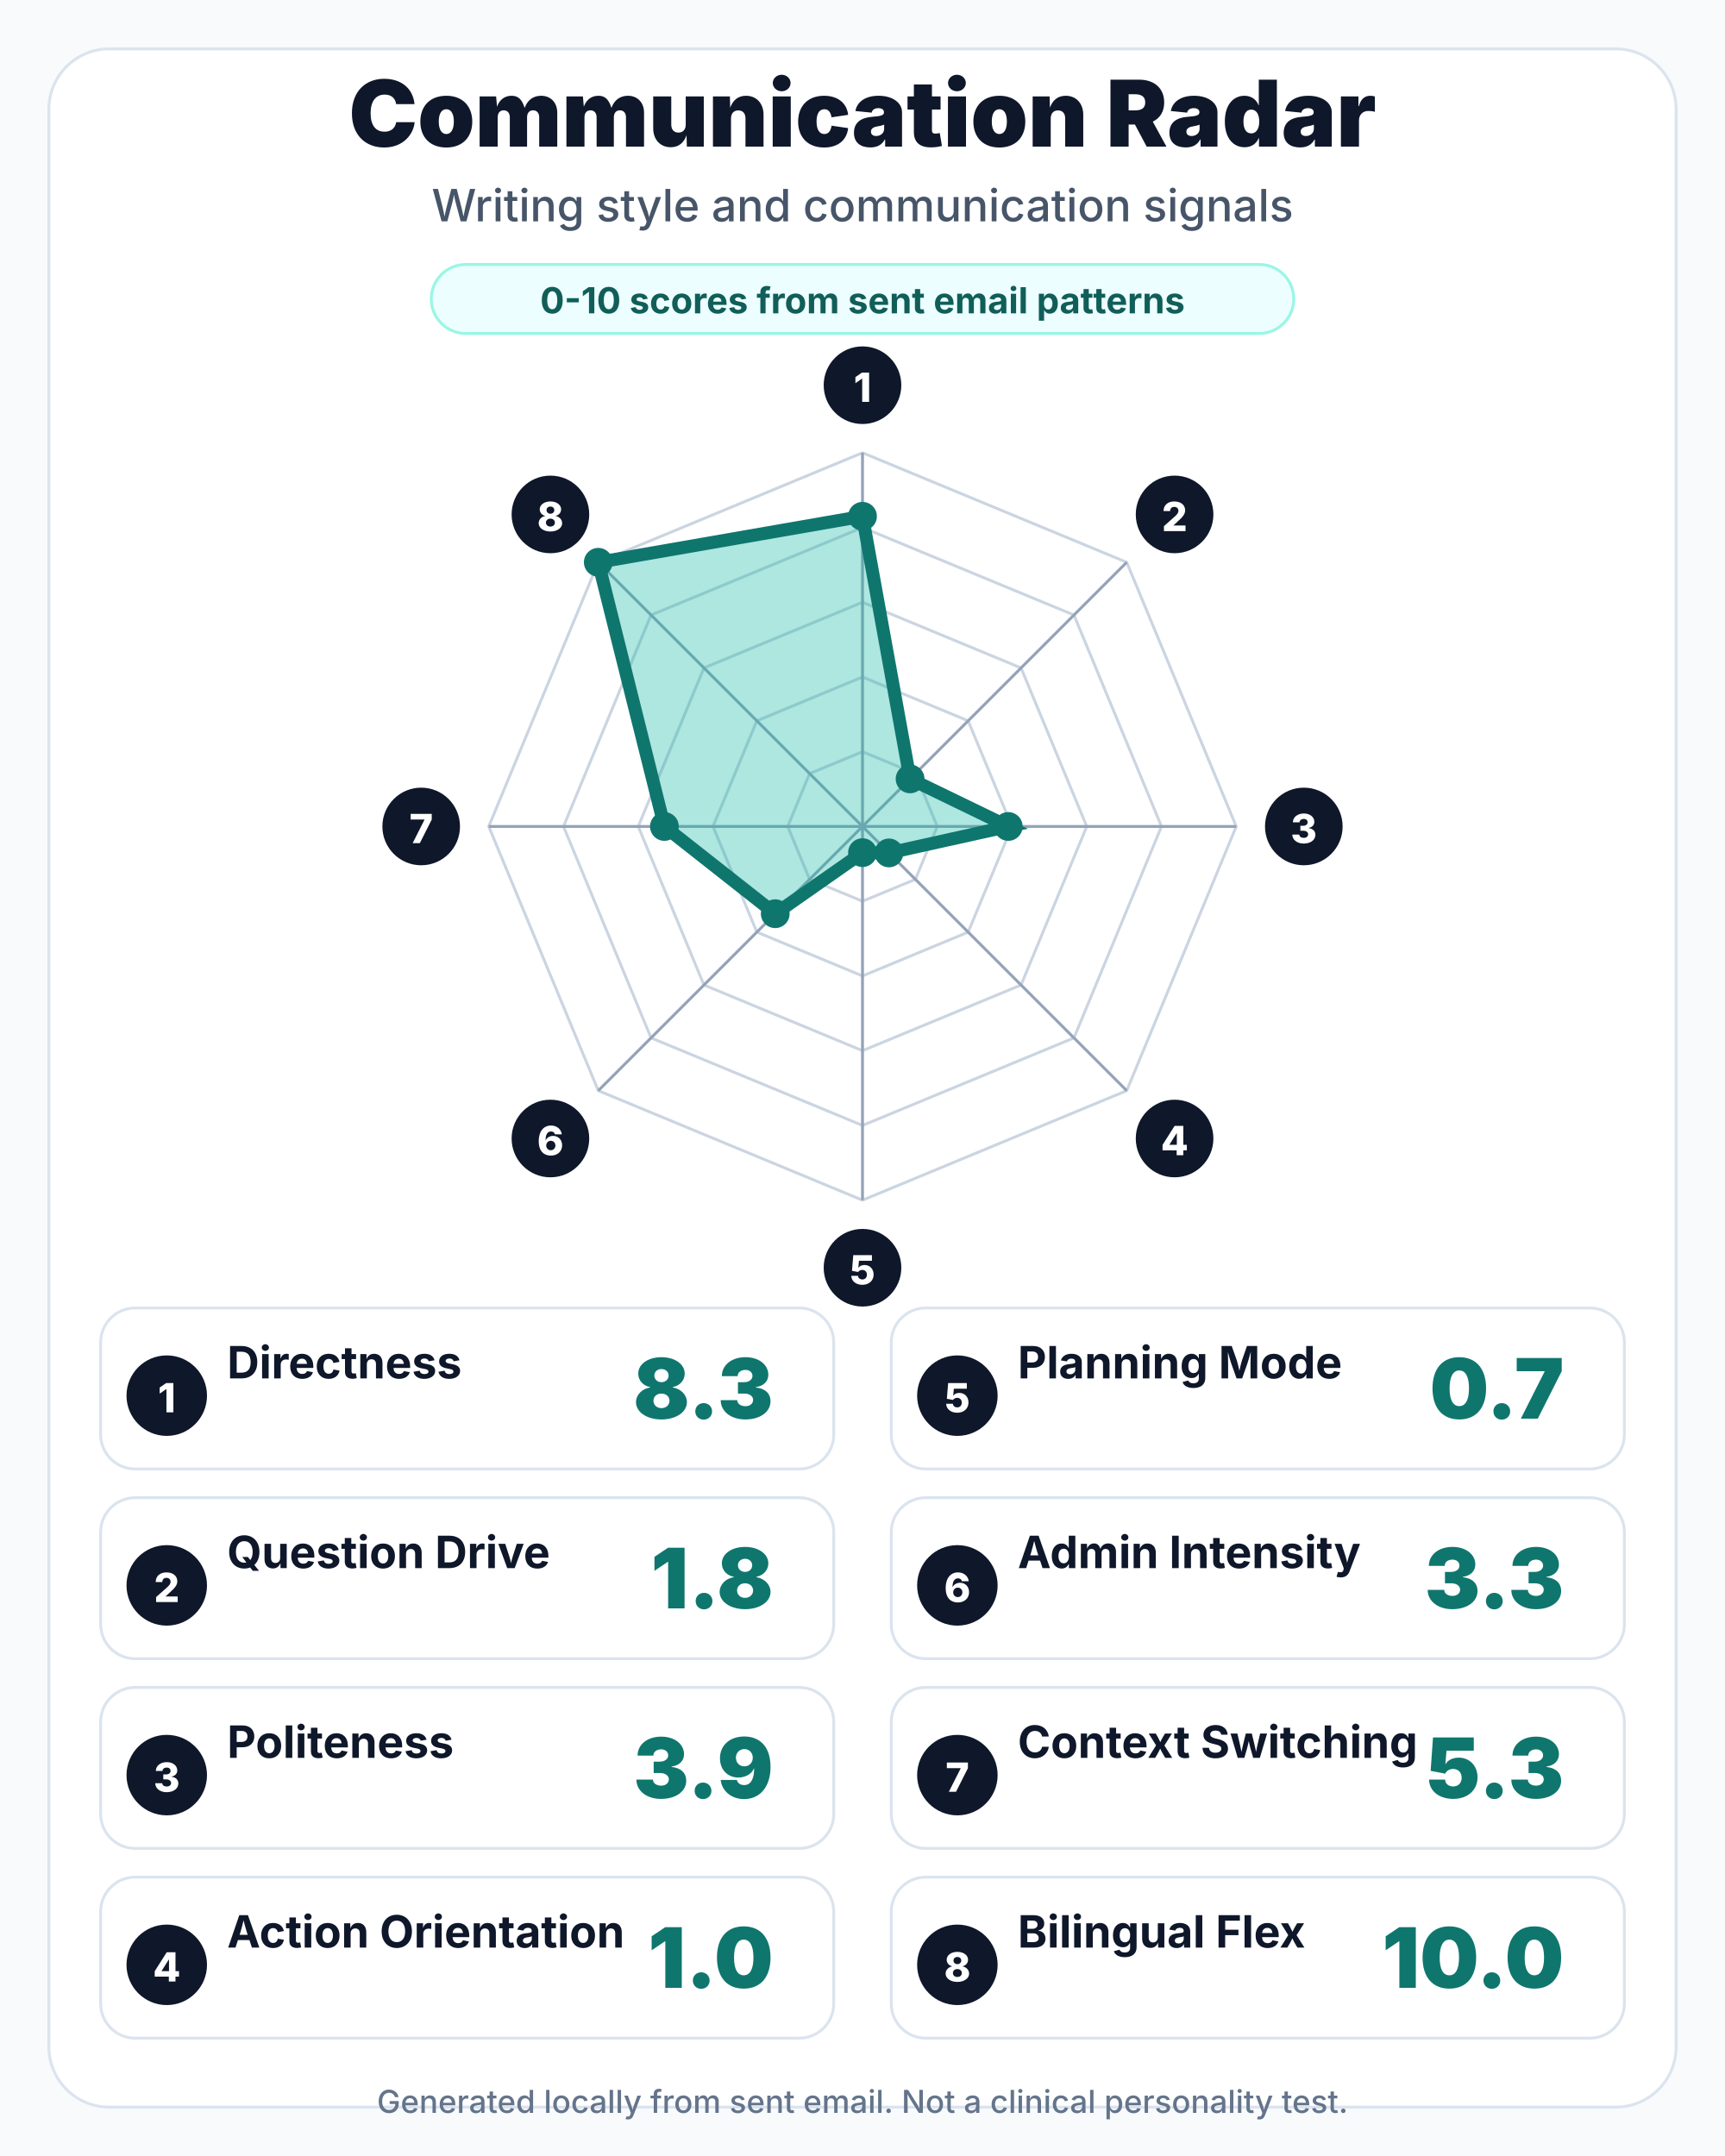
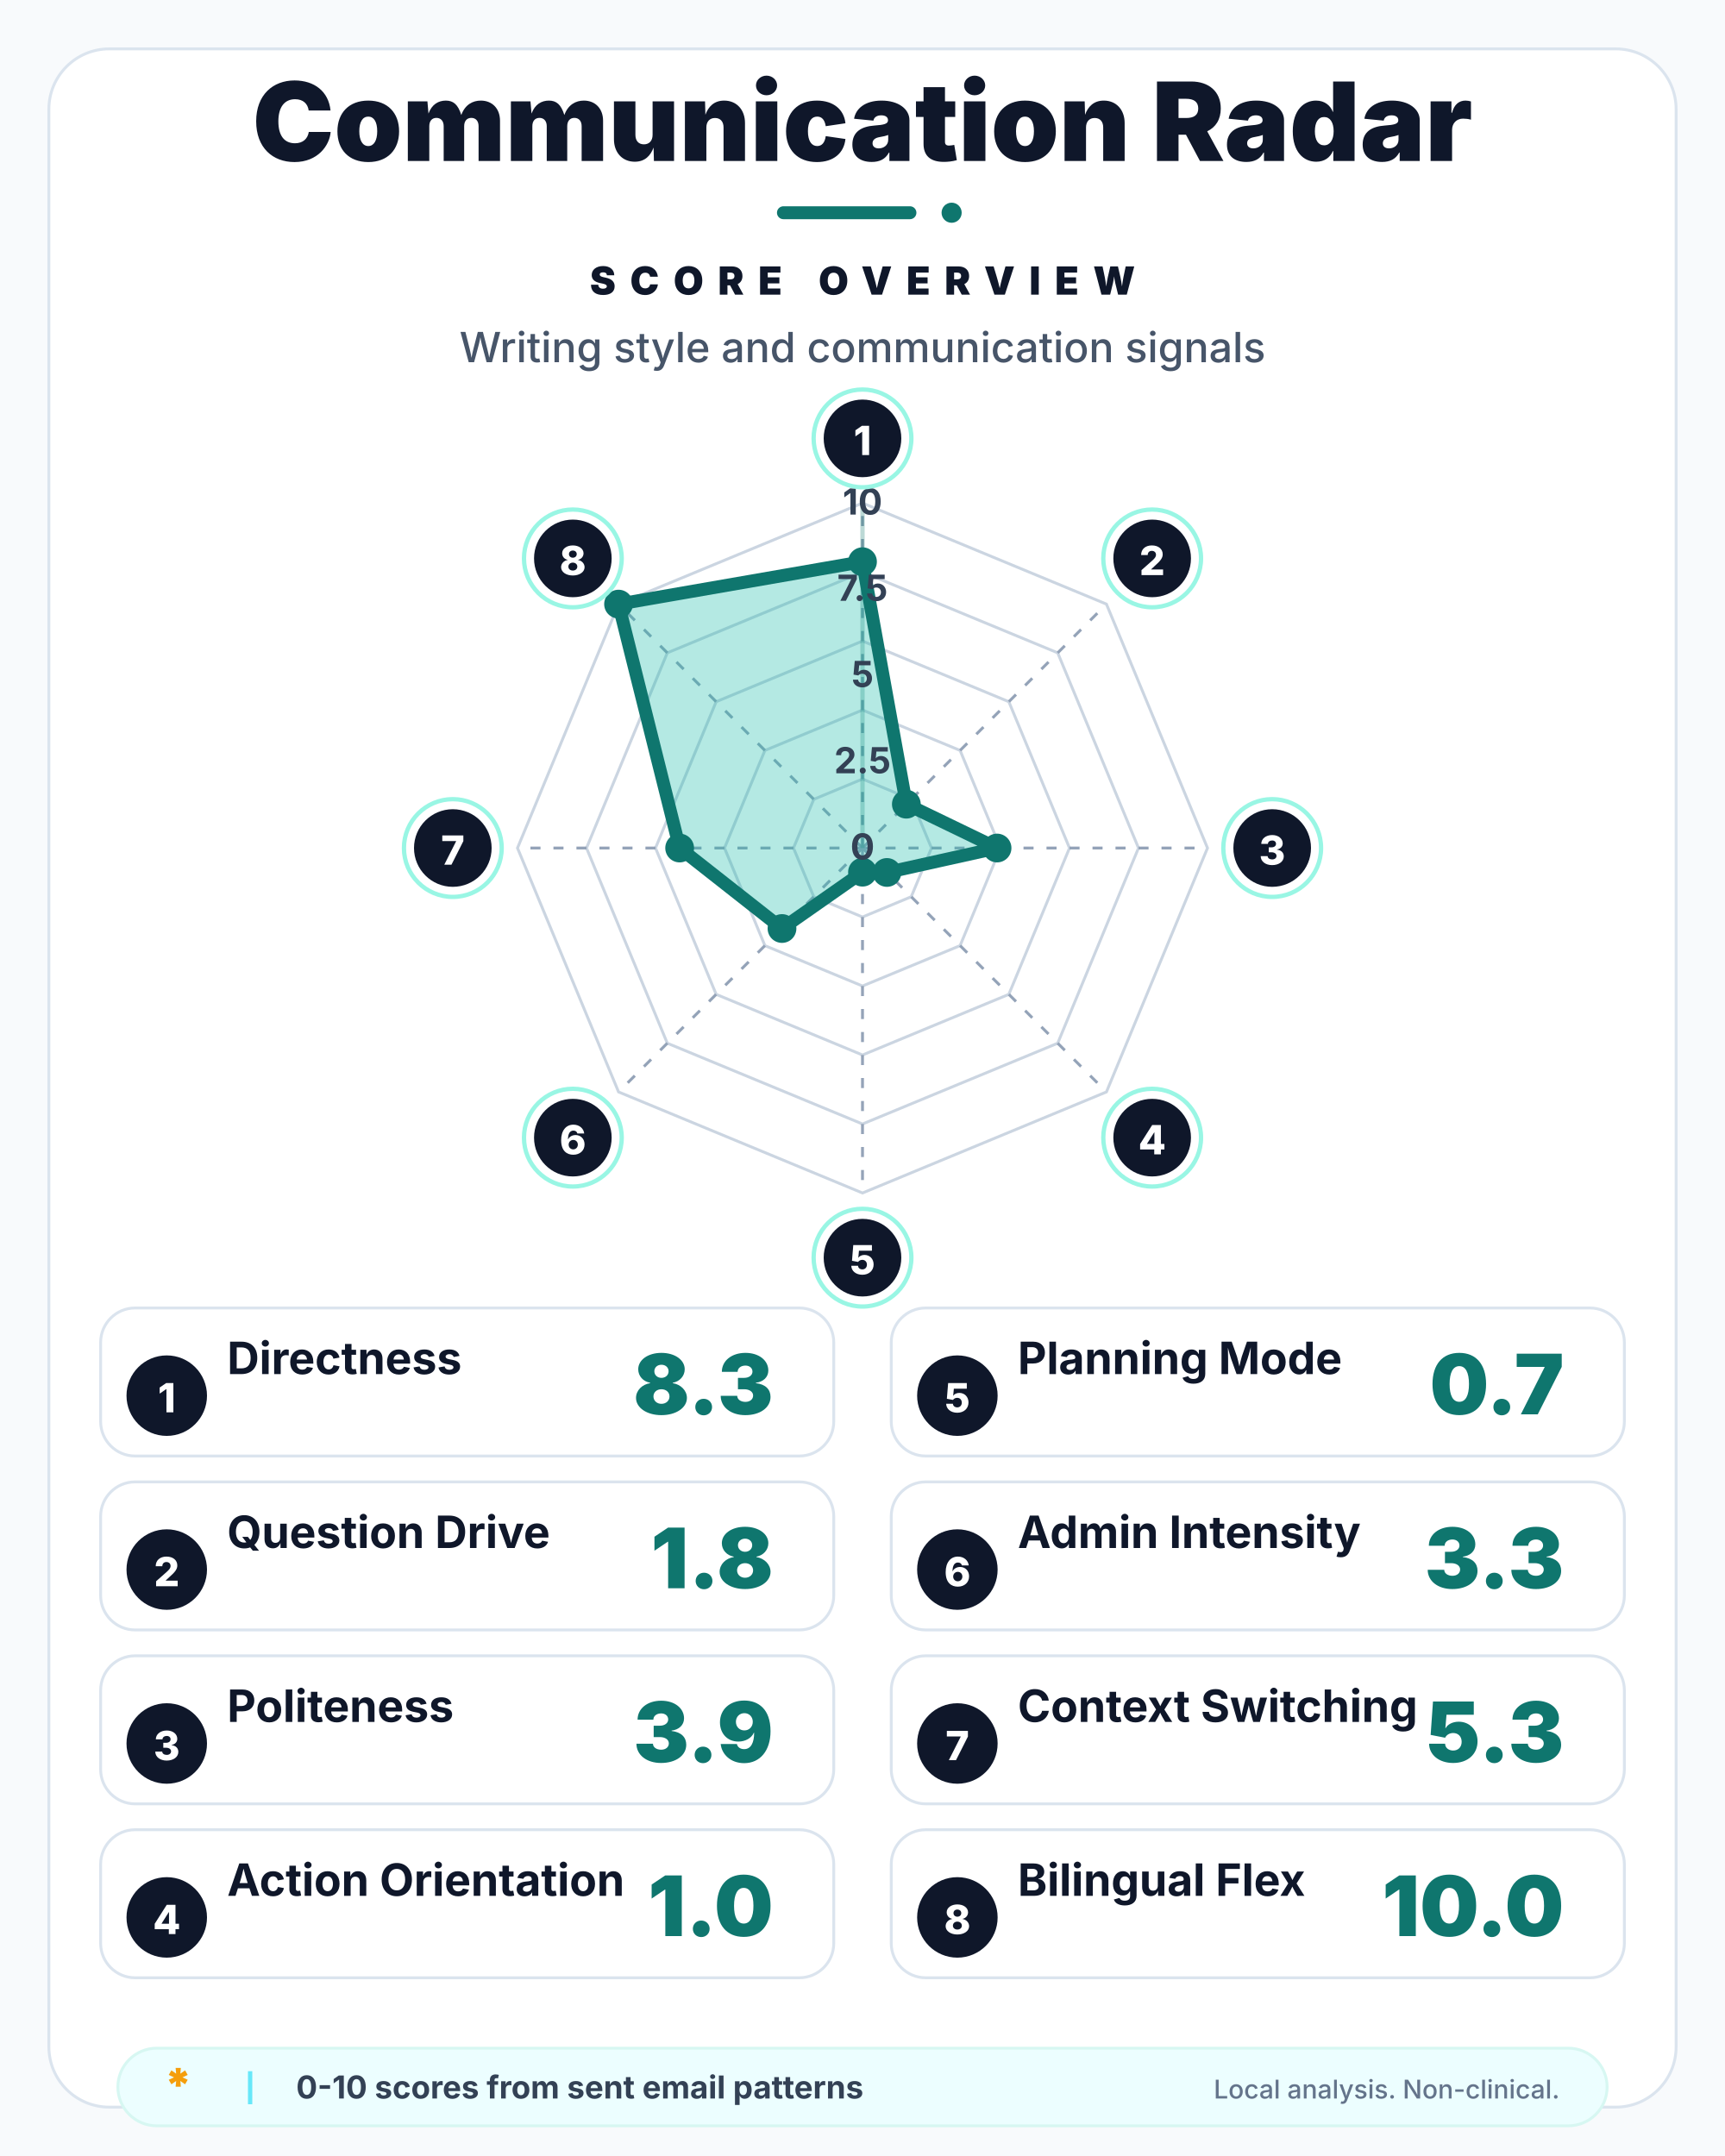
<svg xmlns="http://www.w3.org/2000/svg" width="1200" height="1500" viewBox="0 0 1200 1500" role="img" aria-label="Communication Radar">
  <rect width="100%" height="100%" fill="#f8fafc" />
  <rect x="34" y="34" width="1132" height="1432" rx="42" fill="#ffffff" stroke="#dbe4ee" stroke-width="2" />
-   <text x="600.0" y="102" text-anchor="middle" font-family="Inter, Segoe UI, Arial" font-size="64" font-weight="850" fill="#0f172a">Communication Radar</text>
-   <text x="600.0" y="154" text-anchor="middle" font-family="Inter, Segoe UI, Arial" font-size="31" font-weight="500" fill="#475569">Writing style and communication signals</text>
-   <rect x="300" y="184" width="600" height="48" rx="24" fill="#ecfeff" stroke="#99f6e4" stroke-width="2" />
-   <text x="600.0" y="218" text-anchor="middle" font-family="Inter, Segoe UI, Arial" font-size="25" font-weight="750" fill="#115e59">0-10 scores from sent email patterns</text>
+   <text x="600.0" y="112" text-anchor="middle" font-family="Inter, Segoe UI, Arial" font-size="76" font-weight="900" fill="#0f172a">Communication Radar</text>
+   <line x1="545" y1="148" x2="633" y2="148" stroke="#0f766e" stroke-width="9" stroke-linecap="round" />
+   <circle cx="662" cy="148" r="7" fill="#0f766e" />
+   <text x="600.0" y="205" text-anchor="middle" font-family="Inter, Segoe UI, Arial" font-size="27" font-weight="850" letter-spacing="10" fill="#0f172a">SCORE OVERVIEW</text>
+   <text x="600.0" y="252" text-anchor="middle" font-family="Inter, Segoe UI, Arial" font-size="29" font-weight="500" fill="#475569">Writing style and communication signals</text>
  <g>
-     <polygon points="600.0,523.0 636.8,538.2 652.0,575.0 636.8,611.8 600.0,627.0 563.2,611.8 548.0,575.0 563.2,538.2" fill="none" stroke="#cbd5e1" stroke-width="2" />
-     <polygon points="600.0,471.0 673.5,501.5 704.0,575.0 673.5,648.5 600.0,679.0 526.5,648.5 496.0,575.0 526.5,501.5" fill="none" stroke="#cbd5e1" stroke-width="2" />
-     <polygon points="600.0,419.0 710.3,464.7 756.0,575.0 710.3,685.3 600.0,731.0 489.7,685.3 444.0,575.0 489.7,464.7" fill="none" stroke="#cbd5e1" stroke-width="2" />
-     <polygon points="600.0,367.0 747.1,427.9 808.0,575.0 747.1,722.1 600.0,783.0 452.9,722.1 392.0,575.0 452.9,427.9" fill="none" stroke="#cbd5e1" stroke-width="2" />
-     <polygon points="600.0,315.0 783.8,391.2 860.0,575.0 783.8,758.8 600.0,835.0 416.2,758.8 340.0,575.0 416.2,391.2" fill="none" stroke="#cbd5e1" stroke-width="2" />
-     <line x1="600.0" y1="575" x2="600.0" y2="315.0" stroke="#94a3b8" stroke-width="2" />
-     <line x1="600.0" y1="575" x2="783.8" y2="391.2" stroke="#94a3b8" stroke-width="2" />
-     <line x1="600.0" y1="575" x2="860.0" y2="575.0" stroke="#94a3b8" stroke-width="2" />
-     <line x1="600.0" y1="575" x2="783.8" y2="758.8" stroke="#94a3b8" stroke-width="2" />
-     <line x1="600.0" y1="575" x2="600.0" y2="835.0" stroke="#94a3b8" stroke-width="2" />
-     <line x1="600.0" y1="575" x2="416.2" y2="758.8" stroke="#94a3b8" stroke-width="2" />
-     <line x1="600.0" y1="575" x2="340.0" y2="575.0" stroke="#94a3b8" stroke-width="2" />
-     <line x1="600.0" y1="575" x2="416.2" y2="391.2" stroke="#94a3b8" stroke-width="2" />
-     <polygon points="600.0,359.2 633.1,541.9 701.4,575.0 618.4,593.4 600.0,593.2 539.3,635.7 462.2,575.0 416.2,391.2" fill="#14b8a6" fill-opacity="0.34" stroke="#0f766e" stroke-width="9" />
-     <circle cx="600.0" cy="359.2" r="10" fill="#0f766e" />
-     <circle cx="633.1" cy="541.9" r="10" fill="#0f766e" />
-     <circle cx="701.4" cy="575.0" r="10" fill="#0f766e" />
-     <circle cx="618.4" cy="593.4" r="10" fill="#0f766e" />
-     <circle cx="600.0" cy="593.2" r="10" fill="#0f766e" />
-     <circle cx="539.3" cy="635.7" r="10" fill="#0f766e" />
-     <circle cx="462.2" cy="575.0" r="10" fill="#0f766e" />
-     <circle cx="416.2" cy="391.2" r="10" fill="#0f766e" />
-     <circle cx="600.0" cy="268.0" r="27" fill="#0f172a" />
-     <text x="600.0" y="269.0" text-anchor="middle" dominant-baseline="middle" font-family="Inter, Segoe UI, Arial" font-size="28" font-weight="800" fill="#ffffff">1</text>
-     <circle cx="817.1" cy="357.9" r="27" fill="#0f172a" />
-     <text x="817.1" y="358.9" text-anchor="middle" dominant-baseline="middle" font-family="Inter, Segoe UI, Arial" font-size="28" font-weight="800" fill="#ffffff">2</text>
-     <circle cx="907.0" cy="575.0" r="27" fill="#0f172a" />
-     <text x="907.0" y="576.0" text-anchor="middle" dominant-baseline="middle" font-family="Inter, Segoe UI, Arial" font-size="28" font-weight="800" fill="#ffffff">3</text>
-     <circle cx="817.1" cy="792.1" r="27" fill="#0f172a" />
-     <text x="817.1" y="793.1" text-anchor="middle" dominant-baseline="middle" font-family="Inter, Segoe UI, Arial" font-size="28" font-weight="800" fill="#ffffff">4</text>
-     <circle cx="600.0" cy="882.0" r="27" fill="#0f172a" />
-     <text x="600.0" y="883.0" text-anchor="middle" dominant-baseline="middle" font-family="Inter, Segoe UI, Arial" font-size="28" font-weight="800" fill="#ffffff">5</text>
-     <circle cx="382.9" cy="792.1" r="27" fill="#0f172a" />
-     <text x="382.9" y="793.1" text-anchor="middle" dominant-baseline="middle" font-family="Inter, Segoe UI, Arial" font-size="28" font-weight="800" fill="#ffffff">6</text>
-     <circle cx="293.0" cy="575.0" r="27" fill="#0f172a" />
-     <text x="293.0" y="576.0" text-anchor="middle" dominant-baseline="middle" font-family="Inter, Segoe UI, Arial" font-size="28" font-weight="800" fill="#ffffff">7</text>
-     <circle cx="382.9" cy="357.9" r="27" fill="#0f172a" />
-     <text x="382.9" y="358.9" text-anchor="middle" dominant-baseline="middle" font-family="Inter, Segoe UI, Arial" font-size="28" font-weight="800" fill="#ffffff">8</text>
+     <polygon points="600.0,542.0 633.9,556.1 648.0,590.0 633.9,623.9 600.0,638.0 566.1,623.9 552.0,590.0 566.1,556.1" fill="none" stroke="#cbd5e1" stroke-width="2" />
+     <polygon points="600.0,494.0 667.9,522.1 696.0,590.0 667.9,657.9 600.0,686.0 532.1,657.9 504.0,590.0 532.1,522.1" fill="none" stroke="#cbd5e1" stroke-width="2" />
+     <polygon points="600.0,446.0 701.8,488.2 744.0,590.0 701.8,691.8 600.0,734.0 498.2,691.8 456.0,590.0 498.2,488.2" fill="none" stroke="#cbd5e1" stroke-width="2" />
+     <polygon points="600.0,398.0 735.8,454.2 792.0,590.0 735.8,725.8 600.0,782.0 464.2,725.8 408.0,590.0 464.2,454.2" fill="none" stroke="#cbd5e1" stroke-width="2" />
+     <polygon points="600.0,350.0 769.7,420.3 840.0,590.0 769.7,759.7 600.0,830.0 430.3,759.7 360.0,590.0 430.3,420.3" fill="none" stroke="#cbd5e1" stroke-width="2" />
+     <line x1="600.0" y1="590" x2="600.0" y2="350.0" stroke="#94a3b8" stroke-width="2" stroke-dasharray="7 9" />
+     <line x1="600.0" y1="590" x2="769.7" y2="420.3" stroke="#94a3b8" stroke-width="2" stroke-dasharray="7 9" />
+     <line x1="600.0" y1="590" x2="840.0" y2="590.0" stroke="#94a3b8" stroke-width="2" stroke-dasharray="7 9" />
+     <line x1="600.0" y1="590" x2="769.7" y2="759.7" stroke="#94a3b8" stroke-width="2" stroke-dasharray="7 9" />
+     <line x1="600.0" y1="590" x2="600.0" y2="830.0" stroke="#94a3b8" stroke-width="2" stroke-dasharray="7 9" />
+     <line x1="600.0" y1="590" x2="430.3" y2="759.7" stroke="#94a3b8" stroke-width="2" stroke-dasharray="7 9" />
+     <line x1="600.0" y1="590" x2="360.0" y2="590.0" stroke="#94a3b8" stroke-width="2" stroke-dasharray="7 9" />
+     <line x1="600.0" y1="590" x2="430.3" y2="420.3" stroke="#94a3b8" stroke-width="2" stroke-dasharray="7 9" />
+     <line x1="600.0" y1="590" x2="600.0" y2="350" stroke="#0f766e" stroke-opacity="0.28" stroke-width="3" />
+     <polygon points="600.0,390.8 630.5,559.5 693.6,590.0 617.0,607.0 600.0,606.8 544.0,646.0 472.8,590.0 430.3,420.3" fill="#14b8a6" fill-opacity="0.32" stroke="#0f766e" stroke-width="9" stroke-linejoin="round" />
+     <circle cx="600.0" cy="390.8" r="10" fill="#0f766e" />
+     <circle cx="630.5" cy="559.5" r="10" fill="#0f766e" />
+     <circle cx="693.6" cy="590.0" r="10" fill="#0f766e" />
+     <circle cx="617.0" cy="607.0" r="10" fill="#0f766e" />
+     <circle cx="600.0" cy="606.8" r="10" fill="#0f766e" />
+     <circle cx="544.0" cy="646.0" r="10" fill="#0f766e" />
+     <circle cx="472.8" cy="590.0" r="10" fill="#0f766e" />
+     <circle cx="430.3" cy="420.3" r="10" fill="#0f766e" />
+     <text x="600.0" y="358.0" text-anchor="middle" font-family="Inter, Segoe UI, Arial" font-size="25" font-weight="650" fill="#334155">10</text>
+     <text x="600.0" y="418.0" text-anchor="middle" font-family="Inter, Segoe UI, Arial" font-size="25" font-weight="650" fill="#334155">7.5</text>
+     <text x="600.0" y="478.0" text-anchor="middle" font-family="Inter, Segoe UI, Arial" font-size="25" font-weight="650" fill="#334155">5</text>
+     <text x="600.0" y="538.0" text-anchor="middle" font-family="Inter, Segoe UI, Arial" font-size="25" font-weight="650" fill="#334155">2.5</text>
+     <text x="600.0" y="598.0" text-anchor="middle" font-family="Inter, Segoe UI, Arial" font-size="25" font-weight="650" fill="#334155">0</text>
+     <circle cx="600.0" cy="305.0" r="34" fill="#ffffff" stroke="#99f6e4" stroke-width="3" />
+     <circle cx="600.0" cy="305.0" r="27" fill="#0f172a" />
+     <text x="600.0" y="306.0" text-anchor="middle" dominant-baseline="middle" font-family="Inter, Segoe UI, Arial" font-size="28" font-weight="800" fill="#ffffff">1</text>
+     <circle cx="801.5" cy="388.5" r="34" fill="#ffffff" stroke="#99f6e4" stroke-width="3" />
+     <circle cx="801.5" cy="388.5" r="27" fill="#0f172a" />
+     <text x="801.5" y="389.5" text-anchor="middle" dominant-baseline="middle" font-family="Inter, Segoe UI, Arial" font-size="28" font-weight="800" fill="#ffffff">2</text>
+     <circle cx="885.0" cy="590.0" r="34" fill="#ffffff" stroke="#99f6e4" stroke-width="3" />
+     <circle cx="885.0" cy="590.0" r="27" fill="#0f172a" />
+     <text x="885.0" y="591.0" text-anchor="middle" dominant-baseline="middle" font-family="Inter, Segoe UI, Arial" font-size="28" font-weight="800" fill="#ffffff">3</text>
+     <circle cx="801.5" cy="791.5" r="34" fill="#ffffff" stroke="#99f6e4" stroke-width="3" />
+     <circle cx="801.5" cy="791.5" r="27" fill="#0f172a" />
+     <text x="801.5" y="792.5" text-anchor="middle" dominant-baseline="middle" font-family="Inter, Segoe UI, Arial" font-size="28" font-weight="800" fill="#ffffff">4</text>
+     <circle cx="600.0" cy="875.0" r="34" fill="#ffffff" stroke="#99f6e4" stroke-width="3" />
+     <circle cx="600.0" cy="875.0" r="27" fill="#0f172a" />
+     <text x="600.0" y="876.0" text-anchor="middle" dominant-baseline="middle" font-family="Inter, Segoe UI, Arial" font-size="28" font-weight="800" fill="#ffffff">5</text>
+     <circle cx="398.5" cy="791.5" r="34" fill="#ffffff" stroke="#99f6e4" stroke-width="3" />
+     <circle cx="398.5" cy="791.5" r="27" fill="#0f172a" />
+     <text x="398.5" y="792.5" text-anchor="middle" dominant-baseline="middle" font-family="Inter, Segoe UI, Arial" font-size="28" font-weight="800" fill="#ffffff">6</text>
+     <circle cx="315.0" cy="590.0" r="34" fill="#ffffff" stroke="#99f6e4" stroke-width="3" />
+     <circle cx="315.0" cy="590.0" r="27" fill="#0f172a" />
+     <text x="315.0" y="591.0" text-anchor="middle" dominant-baseline="middle" font-family="Inter, Segoe UI, Arial" font-size="28" font-weight="800" fill="#ffffff">7</text>
+     <circle cx="398.5" cy="388.5" r="34" fill="#ffffff" stroke="#99f6e4" stroke-width="3" />
+     <circle cx="398.5" cy="388.5" r="27" fill="#0f172a" />
+     <text x="398.5" y="389.5" text-anchor="middle" dominant-baseline="middle" font-family="Inter, Segoe UI, Arial" font-size="28" font-weight="800" fill="#ffffff">8</text>
  </g>
  <g>
-     <rect x="70" y="910" width="510" height="112" rx="24" fill="#ffffff" stroke="#dbe4ee" stroke-width="2" />
+     <rect x="70" y="910" width="510" height="103" rx="24" fill="#ffffff" stroke="#dbe4ee" stroke-width="2" />
    <circle cx="116" cy="971" r="28" fill="#0f172a" />
    <text x="116" y="972" text-anchor="middle" dominant-baseline="middle" font-family="Inter, Segoe UI, Arial" font-size="28" font-weight="800" fill="#ffffff">1</text>
-     <text x="158" y="959" font-family="Inter, Segoe UI, Arial" font-size="31" font-weight="750" fill="#0f172a">Directness</text>
-     <text x="538" y="987" text-anchor="end" font-family="Inter, Segoe UI, Arial" font-size="58" font-weight="850" fill="#0f766e">8.3</text>
-     <rect x="70" y="1042" width="510" height="112" rx="24" fill="#ffffff" stroke="#dbe4ee" stroke-width="2" />
-     <circle cx="116" cy="1103" r="28" fill="#0f172a" />
-     <text x="116" y="1104" text-anchor="middle" dominant-baseline="middle" font-family="Inter, Segoe UI, Arial" font-size="28" font-weight="800" fill="#ffffff">2</text>
-     <text x="158" y="1091" font-family="Inter, Segoe UI, Arial" font-size="31" font-weight="750" fill="#0f172a">Question Drive</text>
-     <text x="538" y="1119" text-anchor="end" font-family="Inter, Segoe UI, Arial" font-size="58" font-weight="850" fill="#0f766e">1.8</text>
-     <rect x="70" y="1174" width="510" height="112" rx="24" fill="#ffffff" stroke="#dbe4ee" stroke-width="2" />
-     <circle cx="116" cy="1235" r="28" fill="#0f172a" />
-     <text x="116" y="1236" text-anchor="middle" dominant-baseline="middle" font-family="Inter, Segoe UI, Arial" font-size="28" font-weight="800" fill="#ffffff">3</text>
-     <text x="158" y="1223" font-family="Inter, Segoe UI, Arial" font-size="31" font-weight="750" fill="#0f172a">Politeness</text>
-     <text x="538" y="1251" text-anchor="end" font-family="Inter, Segoe UI, Arial" font-size="58" font-weight="850" fill="#0f766e">3.9</text>
-     <rect x="70" y="1306" width="510" height="112" rx="24" fill="#ffffff" stroke="#dbe4ee" stroke-width="2" />
-     <circle cx="116" cy="1367" r="28" fill="#0f172a" />
-     <text x="116" y="1368" text-anchor="middle" dominant-baseline="middle" font-family="Inter, Segoe UI, Arial" font-size="28" font-weight="800" fill="#ffffff">4</text>
-     <text x="158" y="1355" font-family="Inter, Segoe UI, Arial" font-size="31" font-weight="750" fill="#0f172a">Action Orientation</text>
-     <text x="538" y="1383" text-anchor="end" font-family="Inter, Segoe UI, Arial" font-size="58" font-weight="850" fill="#0f766e">1.0</text>
-     <rect x="620" y="910" width="510" height="112" rx="24" fill="#ffffff" stroke="#dbe4ee" stroke-width="2" />
+     <text x="158" y="956" font-family="Inter, Segoe UI, Arial" font-size="31" font-weight="750" fill="#0f172a">Directness</text>
+     <text x="538" y="984" text-anchor="end" font-family="Inter, Segoe UI, Arial" font-size="58" font-weight="850" fill="#0f766e">8.3</text>
+     <rect x="70" y="1031" width="510" height="103" rx="24" fill="#ffffff" stroke="#dbe4ee" stroke-width="2" />
+     <circle cx="116" cy="1092" r="28" fill="#0f172a" />
+     <text x="116" y="1093" text-anchor="middle" dominant-baseline="middle" font-family="Inter, Segoe UI, Arial" font-size="28" font-weight="800" fill="#ffffff">2</text>
+     <text x="158" y="1077" font-family="Inter, Segoe UI, Arial" font-size="31" font-weight="750" fill="#0f172a">Question Drive</text>
+     <text x="538" y="1105" text-anchor="end" font-family="Inter, Segoe UI, Arial" font-size="58" font-weight="850" fill="#0f766e">1.8</text>
+     <rect x="70" y="1152" width="510" height="103" rx="24" fill="#ffffff" stroke="#dbe4ee" stroke-width="2" />
+     <circle cx="116" cy="1213" r="28" fill="#0f172a" />
+     <text x="116" y="1214" text-anchor="middle" dominant-baseline="middle" font-family="Inter, Segoe UI, Arial" font-size="28" font-weight="800" fill="#ffffff">3</text>
+     <text x="158" y="1198" font-family="Inter, Segoe UI, Arial" font-size="31" font-weight="750" fill="#0f172a">Politeness</text>
+     <text x="538" y="1226" text-anchor="end" font-family="Inter, Segoe UI, Arial" font-size="58" font-weight="850" fill="#0f766e">3.9</text>
+     <rect x="70" y="1273" width="510" height="103" rx="24" fill="#ffffff" stroke="#dbe4ee" stroke-width="2" />
+     <circle cx="116" cy="1334" r="28" fill="#0f172a" />
+     <text x="116" y="1335" text-anchor="middle" dominant-baseline="middle" font-family="Inter, Segoe UI, Arial" font-size="28" font-weight="800" fill="#ffffff">4</text>
+     <text x="158" y="1319" font-family="Inter, Segoe UI, Arial" font-size="31" font-weight="750" fill="#0f172a">Action Orientation</text>
+     <text x="538" y="1347" text-anchor="end" font-family="Inter, Segoe UI, Arial" font-size="58" font-weight="850" fill="#0f766e">1.0</text>
+     <rect x="620" y="910" width="510" height="103" rx="24" fill="#ffffff" stroke="#dbe4ee" stroke-width="2" />
    <circle cx="666" cy="971" r="28" fill="#0f172a" />
    <text x="666" y="972" text-anchor="middle" dominant-baseline="middle" font-family="Inter, Segoe UI, Arial" font-size="28" font-weight="800" fill="#ffffff">5</text>
-     <text x="708" y="959" font-family="Inter, Segoe UI, Arial" font-size="31" font-weight="750" fill="#0f172a">Planning Mode</text>
-     <text x="1088" y="987" text-anchor="end" font-family="Inter, Segoe UI, Arial" font-size="58" font-weight="850" fill="#0f766e">0.7</text>
-     <rect x="620" y="1042" width="510" height="112" rx="24" fill="#ffffff" stroke="#dbe4ee" stroke-width="2" />
-     <circle cx="666" cy="1103" r="28" fill="#0f172a" />
-     <text x="666" y="1104" text-anchor="middle" dominant-baseline="middle" font-family="Inter, Segoe UI, Arial" font-size="28" font-weight="800" fill="#ffffff">6</text>
-     <text x="708" y="1091" font-family="Inter, Segoe UI, Arial" font-size="31" font-weight="750" fill="#0f172a">Admin Intensity</text>
-     <text x="1088" y="1119" text-anchor="end" font-family="Inter, Segoe UI, Arial" font-size="58" font-weight="850" fill="#0f766e">3.3</text>
-     <rect x="620" y="1174" width="510" height="112" rx="24" fill="#ffffff" stroke="#dbe4ee" stroke-width="2" />
-     <circle cx="666" cy="1235" r="28" fill="#0f172a" />
-     <text x="666" y="1236" text-anchor="middle" dominant-baseline="middle" font-family="Inter, Segoe UI, Arial" font-size="28" font-weight="800" fill="#ffffff">7</text>
-     <text x="708" y="1223" font-family="Inter, Segoe UI, Arial" font-size="31" font-weight="750" fill="#0f172a">Context Switching</text>
-     <text x="1088" y="1251" text-anchor="end" font-family="Inter, Segoe UI, Arial" font-size="58" font-weight="850" fill="#0f766e">5.3</text>
-     <rect x="620" y="1306" width="510" height="112" rx="24" fill="#ffffff" stroke="#dbe4ee" stroke-width="2" />
-     <circle cx="666" cy="1367" r="28" fill="#0f172a" />
-     <text x="666" y="1368" text-anchor="middle" dominant-baseline="middle" font-family="Inter, Segoe UI, Arial" font-size="28" font-weight="800" fill="#ffffff">8</text>
-     <text x="708" y="1355" font-family="Inter, Segoe UI, Arial" font-size="31" font-weight="750" fill="#0f172a">Bilingual Flex</text>
-     <text x="1088" y="1383" text-anchor="end" font-family="Inter, Segoe UI, Arial" font-size="58" font-weight="850" fill="#0f766e">10.0</text>
+     <text x="708" y="956" font-family="Inter, Segoe UI, Arial" font-size="31" font-weight="750" fill="#0f172a">Planning Mode</text>
+     <text x="1088" y="984" text-anchor="end" font-family="Inter, Segoe UI, Arial" font-size="58" font-weight="850" fill="#0f766e">0.7</text>
+     <rect x="620" y="1031" width="510" height="103" rx="24" fill="#ffffff" stroke="#dbe4ee" stroke-width="2" />
+     <circle cx="666" cy="1092" r="28" fill="#0f172a" />
+     <text x="666" y="1093" text-anchor="middle" dominant-baseline="middle" font-family="Inter, Segoe UI, Arial" font-size="28" font-weight="800" fill="#ffffff">6</text>
+     <text x="708" y="1077" font-family="Inter, Segoe UI, Arial" font-size="31" font-weight="750" fill="#0f172a">Admin Intensity</text>
+     <text x="1088" y="1105" text-anchor="end" font-family="Inter, Segoe UI, Arial" font-size="58" font-weight="850" fill="#0f766e">3.3</text>
+     <rect x="620" y="1152" width="510" height="103" rx="24" fill="#ffffff" stroke="#dbe4ee" stroke-width="2" />
+     <circle cx="666" cy="1213" r="28" fill="#0f172a" />
+     <text x="666" y="1214" text-anchor="middle" dominant-baseline="middle" font-family="Inter, Segoe UI, Arial" font-size="28" font-weight="800" fill="#ffffff">7</text>
+     <text x="708" y="1198" font-family="Inter, Segoe UI, Arial" font-size="31" font-weight="750" fill="#0f172a">Context Switching</text>
+     <text x="1088" y="1226" text-anchor="end" font-family="Inter, Segoe UI, Arial" font-size="58" font-weight="850" fill="#0f766e">5.3</text>
+     <rect x="620" y="1273" width="510" height="103" rx="24" fill="#ffffff" stroke="#dbe4ee" stroke-width="2" />
+     <circle cx="666" cy="1334" r="28" fill="#0f172a" />
+     <text x="666" y="1335" text-anchor="middle" dominant-baseline="middle" font-family="Inter, Segoe UI, Arial" font-size="28" font-weight="800" fill="#ffffff">8</text>
+     <text x="708" y="1319" font-family="Inter, Segoe UI, Arial" font-size="31" font-weight="750" fill="#0f172a">Bilingual Flex</text>
+     <text x="1088" y="1347" text-anchor="end" font-family="Inter, Segoe UI, Arial" font-size="58" font-weight="850" fill="#0f766e">10.0</text>
  </g>
-   <text x="600.0" y="1470" text-anchor="middle" font-family="Inter, Segoe UI, Arial" font-size="22" font-weight="550" fill="#64748b">Generated locally from sent email. Not a clinical personality test.</text>
+   <rect x="82" y="1425" width="1036" height="54" rx="27" fill="#ecfeff" stroke="#d7f7f2" stroke-width="2" />
+   <text x="124" y="1462" text-anchor="middle" font-family="Inter, Segoe UI, Arial" font-size="32" font-weight="850" fill="#f59e0b">*</text>
+   <line x1="174" y1="1441" x2="174" y2="1464" stroke="#67e8f9" stroke-width="3" />
+   <text x="206" y="1460" font-family="Inter, Segoe UI, Arial" font-size="22" font-weight="700" fill="#334155">0-10 scores from sent email patterns</text>
+   <text x="1085" y="1460" text-anchor="end" font-family="Inter, Segoe UI, Arial" font-size="18" font-weight="550" fill="#64748b">Local analysis. Non-clinical.</text>
</svg>
